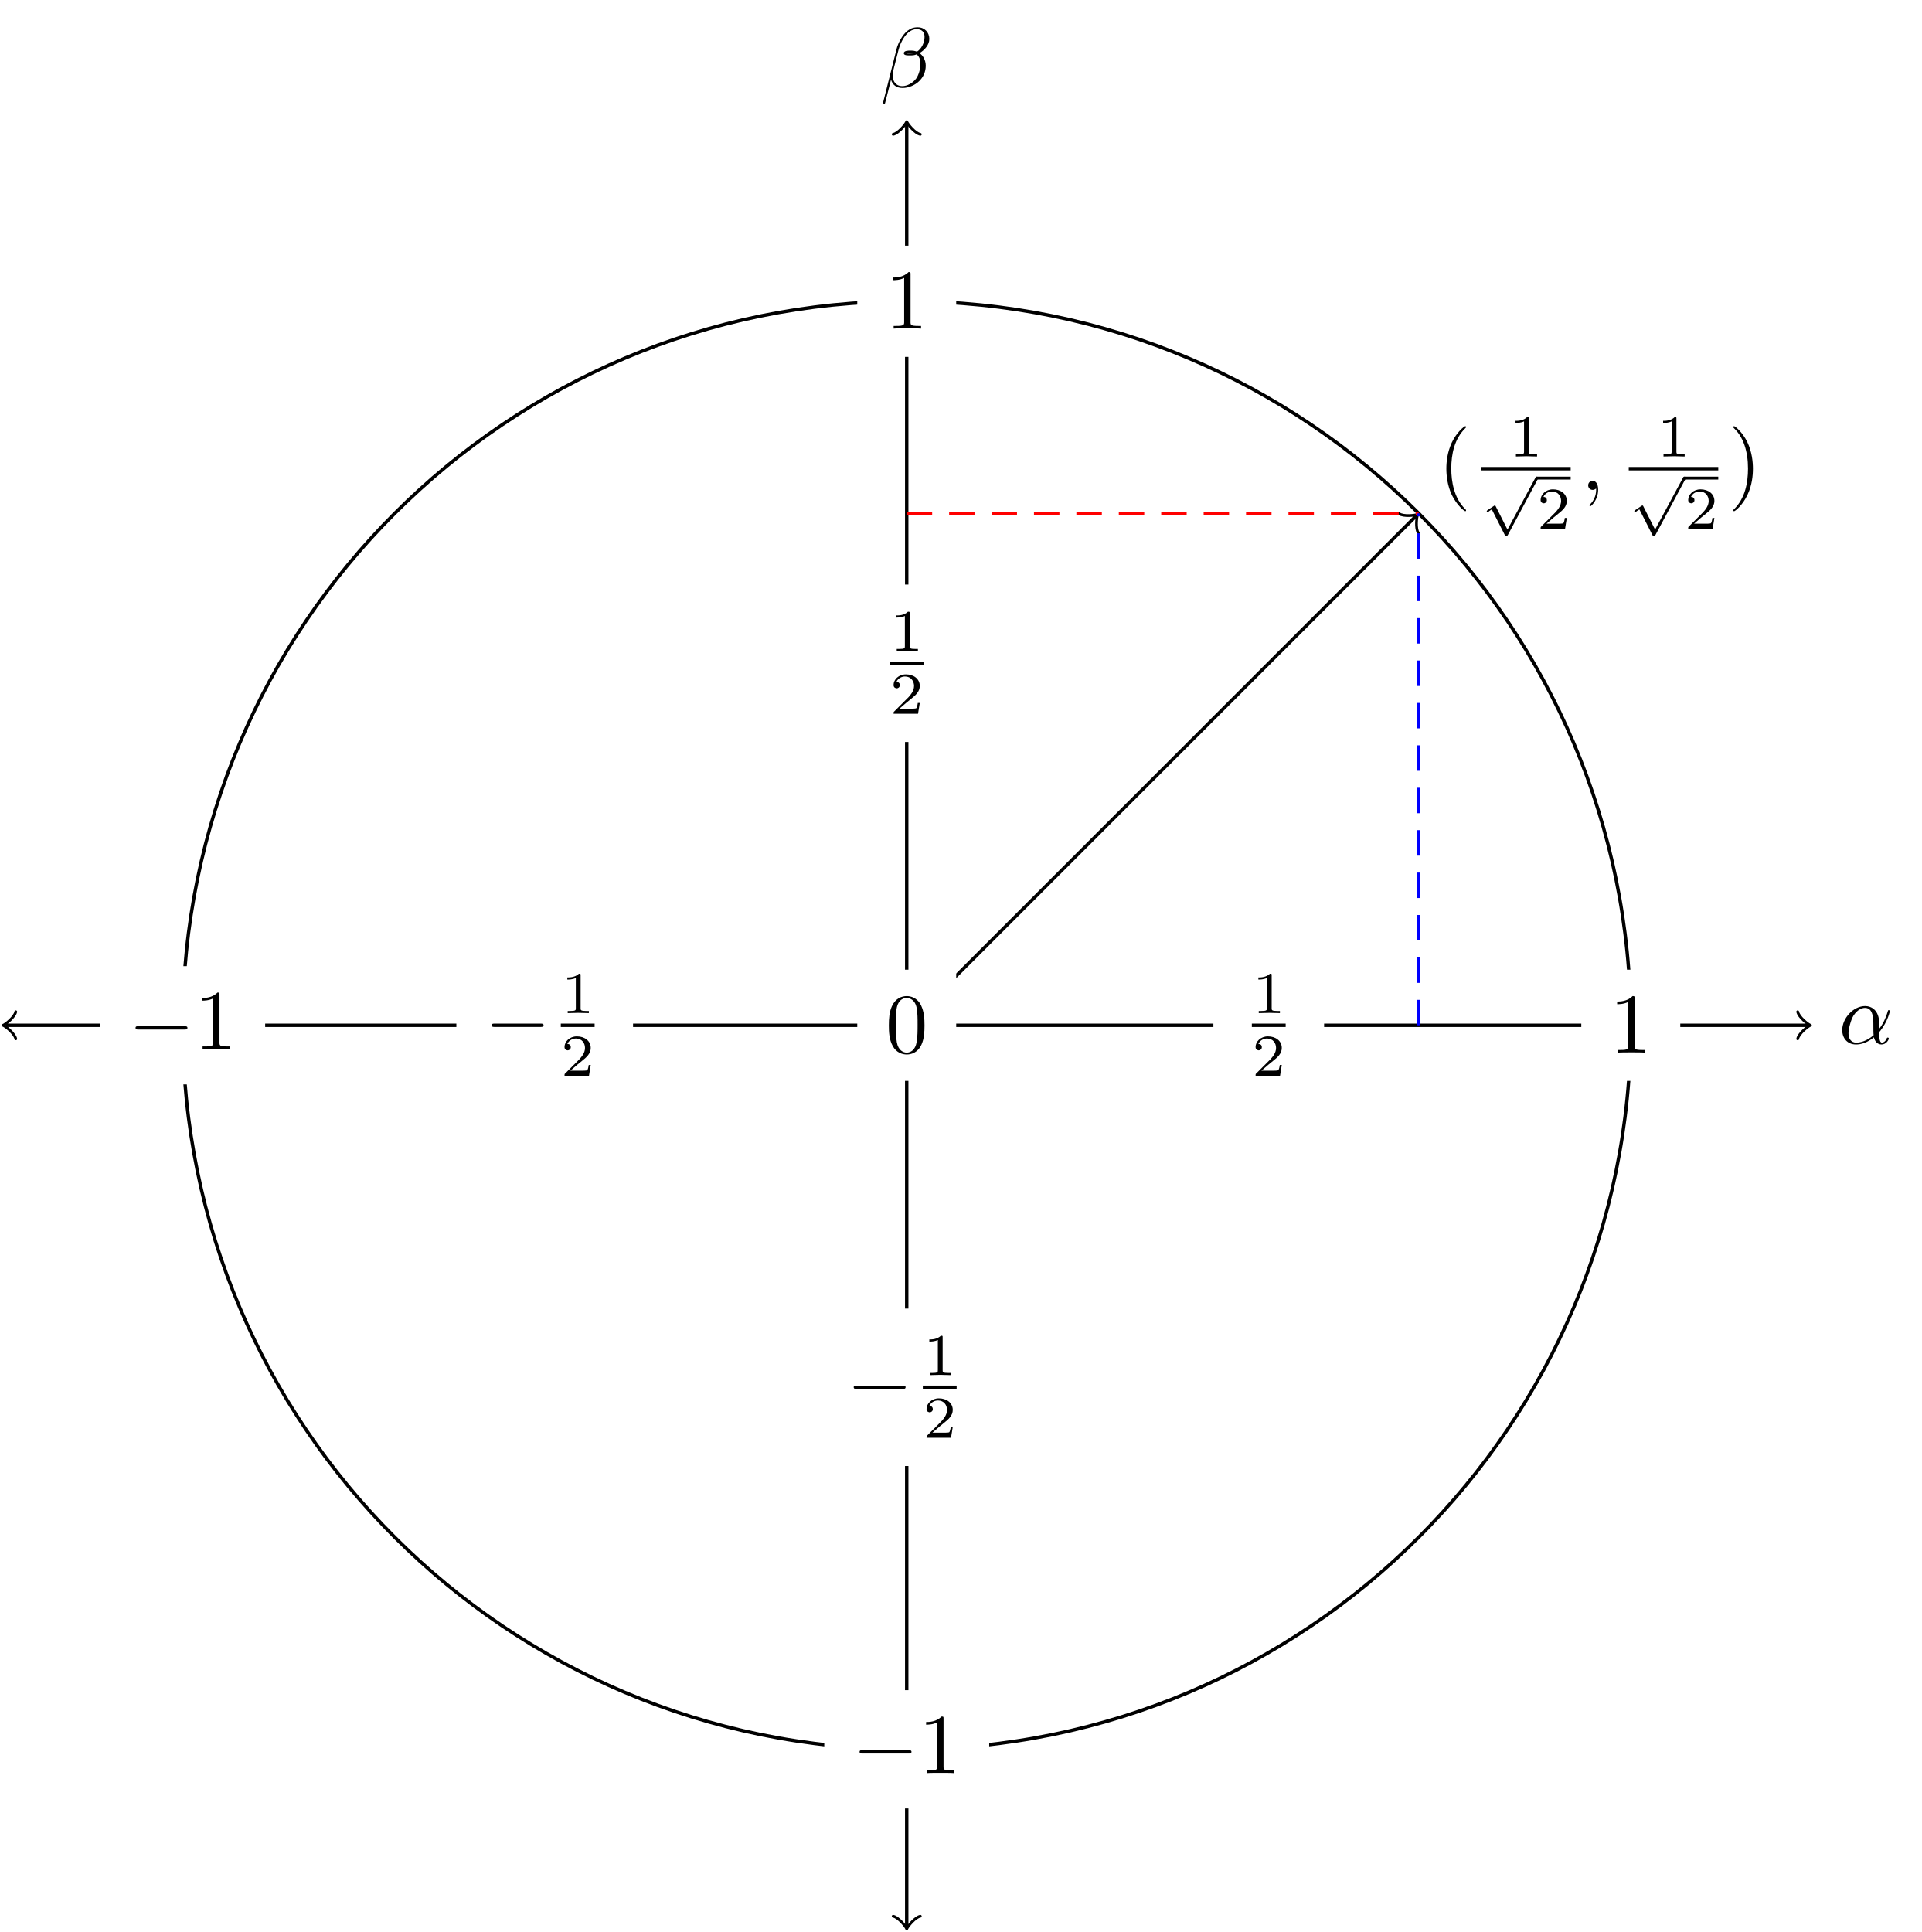
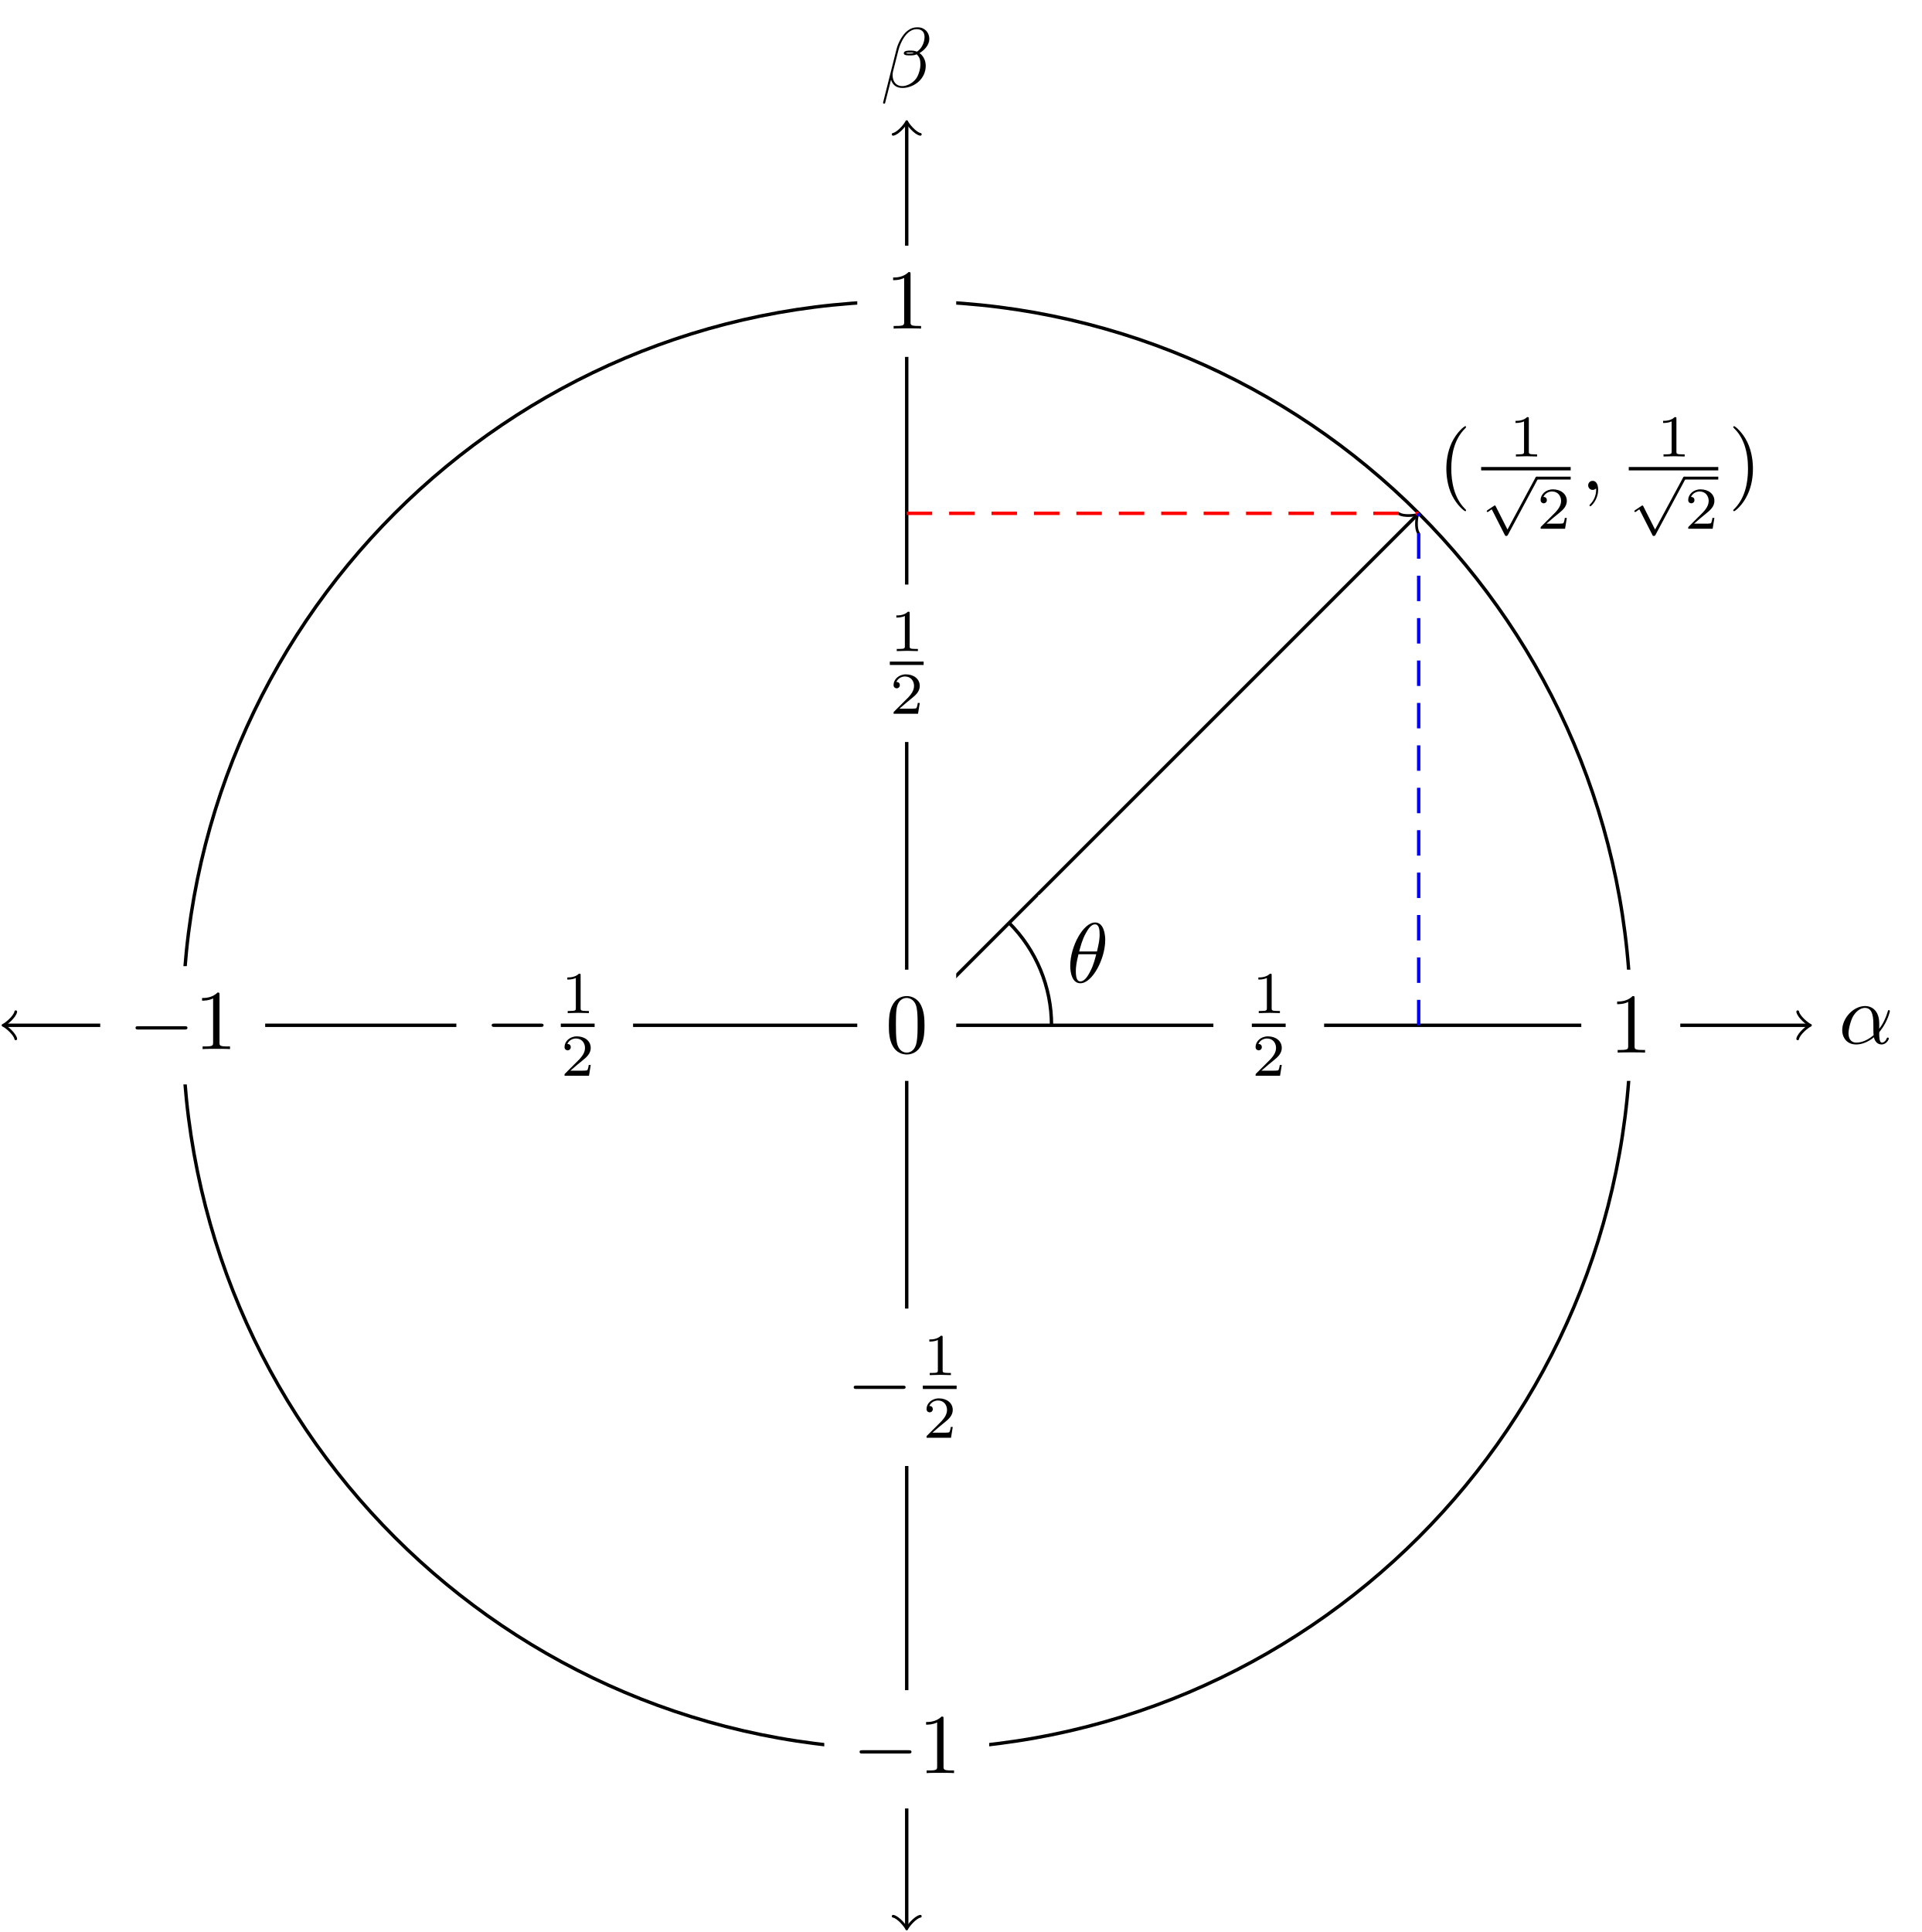
<svg xmlns="http://www.w3.org/2000/svg" xmlns:xlink="http://www.w3.org/1999/xlink" width="225.701pt" height="226.924pt" viewBox="0 0 225.701 226.924" version="1.1">
  <defs>
    <g>
      <symbol overflow="visible" id="glyph0-0">
        <path style="stroke:none;" d="" />
      </symbol>
      <symbol overflow="visible" id="glyph0-1">
        <path style="stroke:none;" d="M 4.75 -2.359 C 4.75 -3.922 3.828 -4.406 3.094 -4.406 C 1.719 -4.406 0.406 -2.984 0.406 -1.578 C 0.406 -0.641 1 0.109 2.031 0.109 C 2.656 0.109 3.375 -0.125 4.125 -0.734 C 4.25 -0.203 4.578 0.109 5.031 0.109 C 5.562 0.109 5.875 -0.438 5.875 -0.594 C 5.875 -0.672 5.812 -0.703 5.75 -0.703 C 5.688 -0.703 5.656 -0.672 5.625 -0.594 C 5.438 -0.109 5.078 -0.109 5.062 -0.109 C 4.75 -0.109 4.75 -0.891 4.75 -1.125 C 4.75 -1.328 4.75 -1.359 4.859 -1.469 C 5.797 -2.656 6 -3.812 6 -3.812 C 6 -3.844 5.984 -3.922 5.875 -3.922 C 5.781 -3.922 5.781 -3.891 5.734 -3.703 C 5.547 -3.078 5.219 -2.328 4.75 -1.734 Z M 4.094 -0.984 C 3.203 -0.219 2.438 -0.109 2.047 -0.109 C 1.453 -0.109 1.141 -0.562 1.141 -1.203 C 1.141 -1.688 1.406 -2.766 1.719 -3.266 C 2.188 -4 2.734 -4.188 3.078 -4.188 C 4.062 -4.188 4.062 -2.875 4.062 -2.109 C 4.062 -1.734 4.062 -1.156 4.094 -0.984 Z M 4.094 -0.984 " />
      </symbol>
      <symbol overflow="visible" id="glyph0-2">
        <path style="stroke:none;" d="M 5.734 -5.672 C 5.734 -6.422 5.188 -7.031 4.375 -7.031 C 3.797 -7.031 3.516 -6.875 3.172 -6.625 C 2.625 -6.219 2.078 -5.25 1.891 -4.5 L 0.297 1.828 C 0.297 1.875 0.344 1.938 0.422 1.938 C 0.5 1.938 0.531 1.906 0.531 1.891 L 1.234 -0.875 C 1.422 -0.266 1.859 0.094 2.594 0.094 C 3.312 0.094 4.062 -0.25 4.516 -0.688 C 5 -1.141 5.312 -1.781 5.312 -2.516 C 5.312 -3.234 4.938 -3.766 4.578 -4 C 5.156 -4.344 5.734 -4.953 5.734 -5.672 Z M 3.938 -4.016 C 3.812 -3.969 3.703 -3.953 3.453 -3.953 C 3.312 -3.953 3.125 -3.938 3.016 -3.984 C 3.047 -4.094 3.406 -4.062 3.516 -4.062 C 3.719 -4.062 3.812 -4.062 3.938 -4.016 Z M 5.172 -5.906 C 5.172 -5.203 4.797 -4.484 4.281 -4.172 C 4 -4.281 3.812 -4.297 3.516 -4.297 C 3.297 -4.297 2.734 -4.312 2.734 -3.984 C 2.734 -3.703 3.25 -3.734 3.422 -3.734 C 3.797 -3.734 3.953 -3.734 4.25 -3.859 C 4.625 -3.5 4.672 -3.188 4.688 -2.734 C 4.703 -2.156 4.469 -1.406 4.188 -1.016 C 3.797 -0.484 3.125 -0.125 2.562 -0.125 C 1.797 -0.125 1.422 -0.703 1.422 -1.406 C 1.422 -1.5 1.422 -1.656 1.469 -1.844 L 2.109 -4.359 C 2.328 -5.219 3.047 -6.812 4.25 -6.812 C 4.828 -6.812 5.172 -6.5 5.172 -5.906 Z M 5.172 -5.906 " />
      </symbol>
      <symbol overflow="visible" id="glyph0-3">
        <path style="stroke:none;" d="M 2.031 -0.016 C 2.031 -0.672 1.781 -1.062 1.391 -1.062 C 1.062 -1.062 0.859 -0.812 0.859 -0.531 C 0.859 -0.266 1.062 0 1.391 0 C 1.5 0 1.641 -0.047 1.734 -0.125 C 1.766 -0.156 1.781 -0.156 1.781 -0.156 C 1.797 -0.156 1.797 -0.156 1.797 -0.016 C 1.797 0.734 1.453 1.328 1.125 1.656 C 1.016 1.766 1.016 1.781 1.016 1.812 C 1.016 1.891 1.062 1.922 1.109 1.922 C 1.219 1.922 2.031 1.156 2.031 -0.016 Z M 2.031 -0.016 " />
+       </symbol>
+       <symbol overflow="visible" id="glyph0-4">
+         <path style="stroke:none;" d="M 4.531 -4.984 C 4.531 -5.641 4.359 -7.031 3.344 -7.031 C 1.953 -7.031 0.422 -4.219 0.422 -1.938 C 0.422 -1 0.703 0.109 1.609 0.109 C 3.016 0.109 4.531 -2.75 4.531 -4.984 Z M 1.469 -3.625 C 1.641 -4.25 1.844 -5.047 2.25 -5.766 C 2.516 -6.25 2.875 -6.812 3.328 -6.812 C 3.812 -6.812 3.875 -6.172 3.875 -5.609 C 3.875 -5.109 3.797 -4.609 3.562 -3.625 Z M 3.469 -3.297 C 3.359 -2.844 3.156 -2 2.766 -1.281 C 2.422 -0.594 2.047 -0.109 1.609 -0.109 C 1.281 -0.109 1.078 -0.406 1.078 -1.328 C 1.078 -1.75 1.141 -2.328 1.391 -3.297 Z M 3.469 -3.297 " />
      </symbol>
      <symbol overflow="visible" id="glyph1-0">
        <path style="stroke:none;" d="" />
      </symbol>
      <symbol overflow="visible" id="glyph1-1">
        <path style="stroke:none;" d="M 2.938 -6.375 C 2.938 -6.625 2.938 -6.641 2.703 -6.641 C 2.078 -6 1.203 -6 0.891 -6 L 0.891 -5.688 C 1.094 -5.688 1.672 -5.688 2.188 -5.953 L 2.188 -0.781 C 2.188 -0.422 2.156 -0.312 1.266 -0.312 L 0.953 -0.312 L 0.953 0 C 1.297 -0.031 2.156 -0.031 2.562 -0.031 C 2.953 -0.031 3.828 -0.031 4.172 0 L 4.172 -0.312 L 3.859 -0.312 C 2.953 -0.312 2.938 -0.422 2.938 -0.781 Z M 2.938 -6.375 " />
      </symbol>
      <symbol overflow="visible" id="glyph1-2">
        <path style="stroke:none;" d="M 3.297 2.391 C 3.297 2.359 3.297 2.344 3.125 2.172 C 1.891 0.922 1.562 -0.969 1.562 -2.5 C 1.562 -4.234 1.938 -5.969 3.172 -7.203 C 3.297 -7.328 3.297 -7.344 3.297 -7.375 C 3.297 -7.453 3.266 -7.484 3.203 -7.484 C 3.094 -7.484 2.203 -6.797 1.609 -5.531 C 1.109 -4.438 0.984 -3.328 0.984 -2.5 C 0.984 -1.719 1.094 -0.516 1.641 0.625 C 2.25 1.844 3.094 2.5 3.203 2.5 C 3.266 2.5 3.297 2.469 3.297 2.391 Z M 3.297 2.391 " />
      </symbol>
      <symbol overflow="visible" id="glyph1-3">
        <path style="stroke:none;" d="M 2.875 -2.5 C 2.875 -3.266 2.766 -4.469 2.219 -5.609 C 1.625 -6.828 0.766 -7.484 0.672 -7.484 C 0.609 -7.484 0.562 -7.438 0.562 -7.375 C 0.562 -7.344 0.562 -7.328 0.75 -7.141 C 1.734 -6.156 2.297 -4.578 2.297 -2.5 C 2.297 -0.781 1.938 0.969 0.703 2.219 C 0.562 2.344 0.562 2.359 0.562 2.391 C 0.562 2.453 0.609 2.5 0.672 2.5 C 0.766 2.5 1.672 1.812 2.25 0.547 C 2.766 -0.547 2.875 -1.656 2.875 -2.5 Z M 2.875 -2.5 " />
      </symbol>
      <symbol overflow="visible" id="glyph1-4">
        <path style="stroke:none;" d="M 4.578 -3.188 C 4.578 -3.984 4.531 -4.781 4.188 -5.516 C 3.734 -6.484 2.906 -6.641 2.5 -6.641 C 1.891 -6.641 1.172 -6.375 0.75 -5.453 C 0.438 -4.766 0.391 -3.984 0.391 -3.188 C 0.391 -2.438 0.422 -1.547 0.844 -0.781 C 1.266 0.016 2 0.219 2.484 0.219 C 3.016 0.219 3.781 0.016 4.219 -0.938 C 4.531 -1.625 4.578 -2.406 4.578 -3.188 Z M 2.484 0 C 2.094 0 1.5 -0.25 1.328 -1.203 C 1.219 -1.797 1.219 -2.719 1.219 -3.312 C 1.219 -3.953 1.219 -4.609 1.297 -5.141 C 1.484 -6.328 2.234 -6.422 2.484 -6.422 C 2.812 -6.422 3.469 -6.234 3.656 -5.25 C 3.766 -4.688 3.766 -3.938 3.766 -3.312 C 3.766 -2.562 3.766 -1.891 3.656 -1.25 C 3.5 -0.297 2.938 0 2.484 0 Z M 2.484 0 " />
      </symbol>
      <symbol overflow="visible" id="glyph2-0">
        <path style="stroke:none;" d="" />
      </symbol>
      <symbol overflow="visible" id="glyph2-1">
        <path style="stroke:none;" d="M 6.562 -2.297 C 6.734 -2.297 6.922 -2.297 6.922 -2.5 C 6.922 -2.688 6.734 -2.688 6.562 -2.688 L 1.172 -2.688 C 1 -2.688 0.828 -2.688 0.828 -2.5 C 0.828 -2.297 1 -2.297 1.172 -2.297 Z M 6.562 -2.297 " />
      </symbol>
      <symbol overflow="visible" id="glyph3-0">
        <path style="stroke:none;" d="" />
      </symbol>
      <symbol overflow="visible" id="glyph3-1">
        <path style="stroke:none;" d="M 2.328 -4.438 C 2.328 -4.625 2.328 -4.625 2.125 -4.625 C 1.672 -4.188 1.047 -4.188 0.766 -4.188 L 0.766 -3.938 C 0.922 -3.938 1.391 -3.938 1.766 -4.125 L 1.766 -0.578 C 1.766 -0.344 1.766 -0.25 1.078 -0.25 L 0.812 -0.25 L 0.812 0 C 0.938 0 1.797 -0.031 2.047 -0.031 C 2.266 -0.031 3.141 0 3.297 0 L 3.297 -0.25 L 3.031 -0.25 C 2.328 -0.25 2.328 -0.344 2.328 -0.578 Z M 2.328 -4.438 " />
      </symbol>
      <symbol overflow="visible" id="glyph3-2">
        <path style="stroke:none;" d="M 3.516 -1.266 L 3.281 -1.266 C 3.266 -1.109 3.188 -0.703 3.094 -0.641 C 3.047 -0.594 2.516 -0.594 2.406 -0.594 L 1.125 -0.594 C 1.859 -1.234 2.109 -1.438 2.516 -1.766 C 3.031 -2.172 3.516 -2.609 3.516 -3.266 C 3.516 -4.109 2.781 -4.625 1.891 -4.625 C 1.031 -4.625 0.438 -4.016 0.438 -3.375 C 0.438 -3.031 0.734 -2.984 0.812 -2.984 C 0.969 -2.984 1.172 -3.109 1.172 -3.359 C 1.172 -3.484 1.125 -3.734 0.766 -3.734 C 0.984 -4.219 1.453 -4.375 1.781 -4.375 C 2.484 -4.375 2.844 -3.828 2.844 -3.266 C 2.844 -2.656 2.406 -2.188 2.188 -1.938 L 0.516 -0.266 C 0.438 -0.203 0.438 -0.188 0.438 0 L 3.312 0 Z M 3.516 -1.266 " />
      </symbol>
      <symbol overflow="visible" id="glyph4-0">
        <path style="stroke:none;" d="" />
      </symbol>
      <symbol overflow="visible" id="glyph4-1">
        <path style="stroke:none;" d="M 3.094 5.875 L 1.719 3.156 C 1.688 3.094 1.672 3.047 1.609 3.047 C 1.578 3.047 1.562 3.047 1.5 3.094 L 0.75 3.594 C 0.656 3.656 0.656 3.688 0.656 3.719 C 0.656 3.75 0.688 3.812 0.75 3.812 C 0.781 3.812 0.797 3.812 0.891 3.75 C 0.969 3.688 1.156 3.547 1.25 3.5 L 2.781 6.516 C 2.828 6.609 2.844 6.625 2.938 6.625 C 3 6.625 3.078 6.625 3.141 6.5 L 6.641 -0.031 C 6.703 -0.125 6.703 -0.125 6.703 -0.172 C 6.703 -0.281 6.609 -0.344 6.531 -0.344 C 6.438 -0.344 6.391 -0.281 6.359 -0.188 Z M 3.094 5.875 " />
      </symbol>
    </g>
    <clipPath id="clip1">
      <path d="M 106 120 L 107 120 L 107 226.926 L 106 226.926 Z M 106 120 " />
    </clipPath>
    <clipPath id="clip2">
      <path d="M 104 224 L 109 224 L 109 226.926 L 104 226.926 Z M 104 224 " />
    </clipPath>
  </defs>
  <g id="surface1">
    <g style="fill:rgb(0%,0%,0%);fill-opacity:1;">
      <use xlink:href="#glyph0-1" x="215.97" y="122.57" />
    </g>
    <g style="fill:rgb(0%,0%,0%);fill-opacity:1;">
      <use xlink:href="#glyph0-2" x="103.418" y="10.239" />
    </g>
    <path style="fill:none;stroke-width:0.399;stroke-linecap:butt;stroke-linejoin:miter;stroke:rgb(0%,0%,0%);stroke-opacity:1;stroke-miterlimit:10;" d="M -0.002 0 L -0.002 105.844 " transform="matrix(1,0,0,-1,106.498,120.426)" />
    <path style="fill:none;stroke-width:0.319;stroke-linecap:round;stroke-linejoin:round;stroke:rgb(0%,0%,0%);stroke-opacity:1;stroke-miterlimit:10;" d="M -1.194 1.596 C -1.096 0.998 0.002 0.1 0.299 0.002 C 0.002 -0.1 -1.096 -0.998 -1.194 -1.596 " transform="matrix(0,-1,-1,0,106.498,14.58378)" />
    <path style="fill:none;stroke-width:0.399;stroke-linecap:butt;stroke-linejoin:miter;stroke:rgb(0%,0%,0%);stroke-opacity:1;stroke-miterlimit:10;" d="M -0.002 0 L 105.842 0 " transform="matrix(1,0,0,-1,106.498,120.426)" />
    <path style="fill:none;stroke-width:0.319;stroke-linecap:round;stroke-linejoin:round;stroke:rgb(0%,0%,0%);stroke-opacity:1;stroke-miterlimit:10;" d="M -1.196 1.594 C -1.094 0.996 -0 0.098 0.3 0 C -0 -0.101 -1.094 -0.996 -1.196 -1.594 " transform="matrix(1,0,0,-1,212.3402,120.426)" />
    <path style="fill:none;stroke-width:0.399;stroke-linecap:butt;stroke-linejoin:miter;stroke:rgb(0%,0%,0%);stroke-opacity:1;stroke-miterlimit:10;" d="M -0.002 0 L -105.842 0 " transform="matrix(1,0,0,-1,106.498,120.426)" />
    <path style="fill:none;stroke-width:0.319;stroke-linecap:round;stroke-linejoin:round;stroke:rgb(0%,0%,0%);stroke-opacity:1;stroke-miterlimit:10;" d="M -1.196 1.594 C -1.094 0.996 -0 0.101 0.3 -0 C -0 -0.098 -1.094 -0.996 -1.196 -1.594 " transform="matrix(-1,0,0,1,0.65578,120.426)" />
    <g clip-path="url(#clip1)" clip-rule="nonzero">
      <path style="fill:none;stroke-width:0.399;stroke-linecap:butt;stroke-linejoin:miter;stroke:rgb(0%,0%,0%);stroke-opacity:1;stroke-miterlimit:10;" d="M -0.002 0 L -0.002 -105.844 " transform="matrix(1,0,0,-1,106.498,120.426)" />
    </g>
    <g clip-path="url(#clip2)" clip-rule="nonzero">
      <path style="fill:none;stroke-width:0.319;stroke-linecap:round;stroke-linejoin:round;stroke:rgb(0%,0%,0%);stroke-opacity:1;stroke-miterlimit:10;" d="M -1.194 1.596 C -1.096 0.998 0.001 0.1 0.298 -0.002 C 0.001 -0.1 -1.096 -0.998 -1.194 -1.596 " transform="matrix(0,1,1,0,106.498,226.2682)" />
    </g>
    <path style="fill:none;stroke-width:0.399;stroke-linecap:butt;stroke-linejoin:miter;stroke:rgb(0%,0%,0%);stroke-opacity:1;stroke-miterlimit:10;" d="M 85.041 0 C 85.041 46.969 46.967 85.039 -0.002 85.039 C -46.967 85.039 -85.041 46.969 -85.041 0 C -85.041 -46.969 -46.967 -85.039 -0.002 -85.039 C 46.967 -85.039 85.041 -46.969 85.041 0 Z M 85.041 0 " transform="matrix(1,0,0,-1,106.498,120.426)" />
    <path style=" stroke:none;fill-rule:nonzero;fill:rgb(100%,100%,100%);fill-opacity:1;" d="M 100.688 41.918 L 112.309 41.918 L 112.309 28.855 L 100.688 28.855 Z M 100.688 41.918 " />
    <g style="fill:rgb(0%,0%,0%);fill-opacity:1;">
      <use xlink:href="#glyph1-1" x="104.008" y="38.596" />
    </g>
    <path style=" stroke:none;fill-rule:nonzero;fill:rgb(100%,100%,100%);fill-opacity:1;" d="M 96.812 212.414 L 116.184 212.414 L 116.184 198.52 L 96.812 198.52 Z M 96.812 212.414 " />
    <g style="fill:rgb(0%,0%,0%);fill-opacity:1;">
      <use xlink:href="#glyph2-1" x="100.133" y="208.26" />
    </g>
    <g style="fill:rgb(0%,0%,0%);fill-opacity:1;">
      <use xlink:href="#glyph1-1" x="107.882" y="208.26" />
    </g>
    <path style=" stroke:none;fill-rule:nonzero;fill:rgb(100%,100%,100%);fill-opacity:1;" d="M 99.996 87.152 L 113 87.152 L 113 68.66 L 99.996 68.66 Z M 99.996 87.152 " />
    <g style="fill:rgb(0%,0%,0%);fill-opacity:1;">
      <use xlink:href="#glyph3-1" x="104.513" y="76.474" />
    </g>
    <path style="fill:none;stroke-width:0.398;stroke-linecap:butt;stroke-linejoin:miter;stroke:rgb(0%,0%,0%);stroke-opacity:1;stroke-miterlimit:10;" d="M -0.001 -0 L 3.971 -0 " transform="matrix(1,0,0,-1,104.513,77.906)" />
    <g style="fill:rgb(0%,0%,0%);fill-opacity:1;">
      <use xlink:href="#glyph3-2" x="104.513" y="83.832" />
    </g>
    <path style=" stroke:none;fill-rule:nonzero;fill:rgb(100%,100%,100%);fill-opacity:1;" d="M 96.121 172.191 L 116.875 172.191 L 116.875 153.699 L 96.121 153.699 Z M 96.121 172.191 " />
    <g style="fill:rgb(0%,0%,0%);fill-opacity:1;">
      <use xlink:href="#glyph2-1" x="99.443" y="165.436" />
    </g>
    <g style="fill:rgb(0%,0%,0%);fill-opacity:1;">
      <use xlink:href="#glyph3-1" x="108.387" y="161.513" />
    </g>
    <path style="fill:none;stroke-width:0.398;stroke-linecap:butt;stroke-linejoin:miter;stroke:rgb(0%,0%,0%);stroke-opacity:1;stroke-miterlimit:10;" d="M -0 -0 L 3.972 -0 " transform="matrix(1,0,0,-1,108.387,162.945)" />
    <g style="fill:rgb(0%,0%,0%);fill-opacity:1;">
      <use xlink:href="#glyph3-2" x="108.387" y="168.871" />
    </g>
    <path style=" stroke:none;fill-rule:nonzero;fill:rgb(100%,100%,100%);fill-opacity:1;" d="M 185.727 126.957 L 197.352 126.957 L 197.352 113.895 L 185.727 113.895 Z M 185.727 126.957 " />
    <g style="fill:rgb(0%,0%,0%);fill-opacity:1;">
      <use xlink:href="#glyph1-1" x="189.047" y="123.636" />
    </g>
    <path style=" stroke:none;fill-rule:nonzero;fill:rgb(100%,100%,100%);fill-opacity:1;" d="M 11.773 127.371 L 31.145 127.371 L 31.145 113.48 L 11.773 113.48 Z M 11.773 127.371 " />
    <g style="fill:rgb(0%,0%,0%);fill-opacity:1;">
      <use xlink:href="#glyph2-1" x="15.094" y="123.221" />
    </g>
    <g style="fill:rgb(0%,0%,0%);fill-opacity:1;">
      <use xlink:href="#glyph1-1" x="22.843" y="123.221" />
    </g>
    <path style=" stroke:none;fill-rule:nonzero;fill:rgb(100%,100%,100%);fill-opacity:1;" d="M 142.516 129.672 L 155.52 129.672 L 155.52 111.18 L 142.516 111.18 Z M 142.516 129.672 " />
    <g style="fill:rgb(0%,0%,0%);fill-opacity:1;">
      <use xlink:href="#glyph3-1" x="147.032" y="118.994" />
    </g>
    <path style="fill:none;stroke-width:0.398;stroke-linecap:butt;stroke-linejoin:miter;stroke:rgb(0%,0%,0%);stroke-opacity:1;stroke-miterlimit:10;" d="M -0.001 0 L 3.972 0 " transform="matrix(1,0,0,-1,147.032,120.426)" />
    <g style="fill:rgb(0%,0%,0%);fill-opacity:1;">
      <use xlink:href="#glyph3-2" x="147.032" y="126.352" />
    </g>
    <path style=" stroke:none;fill-rule:nonzero;fill:rgb(100%,100%,100%);fill-opacity:1;" d="M 53.602 129.672 L 74.355 129.672 L 74.355 111.18 L 53.602 111.18 Z M 53.602 129.672 " />
    <g style="fill:rgb(0%,0%,0%);fill-opacity:1;">
      <use xlink:href="#glyph2-1" x="56.923" y="122.916" />
    </g>
    <g style="fill:rgb(0%,0%,0%);fill-opacity:1;">
      <use xlink:href="#glyph3-1" x="65.867" y="118.994" />
    </g>
    <path style="fill:none;stroke-width:0.398;stroke-linecap:butt;stroke-linejoin:miter;stroke:rgb(0%,0%,0%);stroke-opacity:1;stroke-miterlimit:10;" d="M 0 0 L 3.973 0 " transform="matrix(1,0,0,-1,65.867,120.426)" />
    <g style="fill:rgb(0%,0%,0%);fill-opacity:1;">
      <use xlink:href="#glyph3-2" x="65.867" y="126.352" />
    </g>
    <path style="fill:none;stroke-width:0.399;stroke-linecap:butt;stroke-linejoin:miter;stroke:rgb(0%,0%,0%);stroke-opacity:1;stroke-miterlimit:10;" d="M -0.002 0 L 59.811 59.809 " transform="matrix(1,0,0,-1,106.498,120.426)" />
    <path style="fill:none;stroke-width:0.319;stroke-linecap:round;stroke-linejoin:round;stroke:rgb(0%,0%,0%);stroke-opacity:1;stroke-miterlimit:10;" d="M -1.195 1.593 C -1.095 0.996 -0.001 0.101 0.3 -0.001 C 0.001 -0.101 -1.098 -0.996 -1.195 -1.595 " transform="matrix(0.7071,-0.7071,-0.7071,-0.7071,166.3067,60.61733)" />
    <path style="fill:none;stroke-width:0.399;stroke-linecap:butt;stroke-linejoin:miter;stroke:rgb(100%,0%,0%);stroke-opacity:1;stroke-dasharray:2.989,1.993;stroke-miterlimit:10;" d="M -0.002 60.133 L 60.131 60.133 " transform="matrix(1,0,0,-1,106.498,120.426)" />
    <path style="fill:none;stroke-width:0.399;stroke-linecap:butt;stroke-linejoin:miter;stroke:rgb(0%,0%,100%);stroke-opacity:1;stroke-dasharray:2.989,1.993;stroke-miterlimit:10;" d="M 60.131 0 L 60.131 60.133 " transform="matrix(1,0,0,-1,106.498,120.426)" />
    <g style="fill:rgb(0%,0%,0%);fill-opacity:1;">
      <use xlink:href="#glyph1-2" x="168.895" y="57.541" />
    </g>
    <g style="fill:rgb(0%,0%,0%);fill-opacity:1;">
      <use xlink:href="#glyph3-1" x="177.237" y="53.618" />
    </g>
    <path style="fill:none;stroke-width:0.398;stroke-linecap:butt;stroke-linejoin:miter;stroke:rgb(0%,0%,0%);stroke-opacity:1;stroke-miterlimit:10;" d="M -0 -0.001 L 10.515 -0.001 " transform="matrix(1,0,0,-1,173.965,55.05)" />
    <g style="fill:rgb(0%,0%,0%);fill-opacity:1;">
      <use xlink:href="#glyph4-1" x="173.965" y="56.325" />
    </g>
    <path style="fill:none;stroke-width:0.339;stroke-linecap:butt;stroke-linejoin:miter;stroke:rgb(0%,0%,0%);stroke-opacity:1;stroke-miterlimit:10;" d="M 0.002 -0 L 3.97 -0 " transform="matrix(1,0,0,-1,180.51,56.156)" />
    <g style="fill:rgb(0%,0%,0%);fill-opacity:1;">
      <use xlink:href="#glyph3-2" x="180.51" y="62.102" />
    </g>
    <g style="fill:rgb(0%,0%,0%);fill-opacity:1;">
      <use xlink:href="#glyph0-3" x="185.676" y="57.541" />
    </g>
    <g style="fill:rgb(0%,0%,0%);fill-opacity:1;">
      <use xlink:href="#glyph3-1" x="194.572" y="53.618" />
    </g>
    <path style="fill:none;stroke-width:0.398;stroke-linecap:butt;stroke-linejoin:miter;stroke:rgb(0%,0%,0%);stroke-opacity:1;stroke-miterlimit:10;" d="M 0.001 -0.001 L 10.516 -0.001 " transform="matrix(1,0,0,-1,191.3,55.05)" />
    <g style="fill:rgb(0%,0%,0%);fill-opacity:1;">
      <use xlink:href="#glyph4-1" x="191.3" y="56.325" />
    </g>
    <path style="fill:none;stroke-width:0.339;stroke-linecap:butt;stroke-linejoin:miter;stroke:rgb(0%,0%,0%);stroke-opacity:1;stroke-miterlimit:10;" d="M -0.001 -0 L 3.971 -0 " transform="matrix(1,0,0,-1,197.845,56.156)" />
    <g style="fill:rgb(0%,0%,0%);fill-opacity:1;">
      <use xlink:href="#glyph3-2" x="197.845" y="62.102" />
    </g>
    <g style="fill:rgb(0%,0%,0%);fill-opacity:1;">
      <use xlink:href="#glyph1-3" x="203.011" y="57.541" />
    </g>
+     <path style=" stroke:none;fill-rule:nonzero;fill:rgb(100%,100%,100%);fill-opacity:1;" d="M 121.961 118.703 L 133.555 118.703 L 133.555 105.141 L 121.961 105.141 Z M 121.961 118.703 " />
+     <g style="fill:rgb(0%,0%,0%);fill-opacity:1;">
+       <use xlink:href="#glyph0-4" x="125.281" y="115.381" />
+     </g>
+     <path style="fill:none;stroke-width:0.399;stroke-linecap:butt;stroke-linejoin:miter;stroke:rgb(0%,0%,0%);stroke-opacity:1;stroke-miterlimit:10;" d="M 17.006 0 C 17.006 4.508 15.217 8.836 12.025 12.028 " transform="matrix(1,0,0,-1,106.498,120.426)" />
    <path style=" stroke:none;fill-rule:nonzero;fill:rgb(100%,100%,100%);fill-opacity:1;" d="M 100.688 126.957 L 112.309 126.957 L 112.309 113.895 L 100.688 113.895 Z M 100.688 126.957 " />
    <g style="fill:rgb(0%,0%,0%);fill-opacity:1;">
      <use xlink:href="#glyph1-4" x="104.008" y="123.636" />
    </g>
  </g>
</svg>
